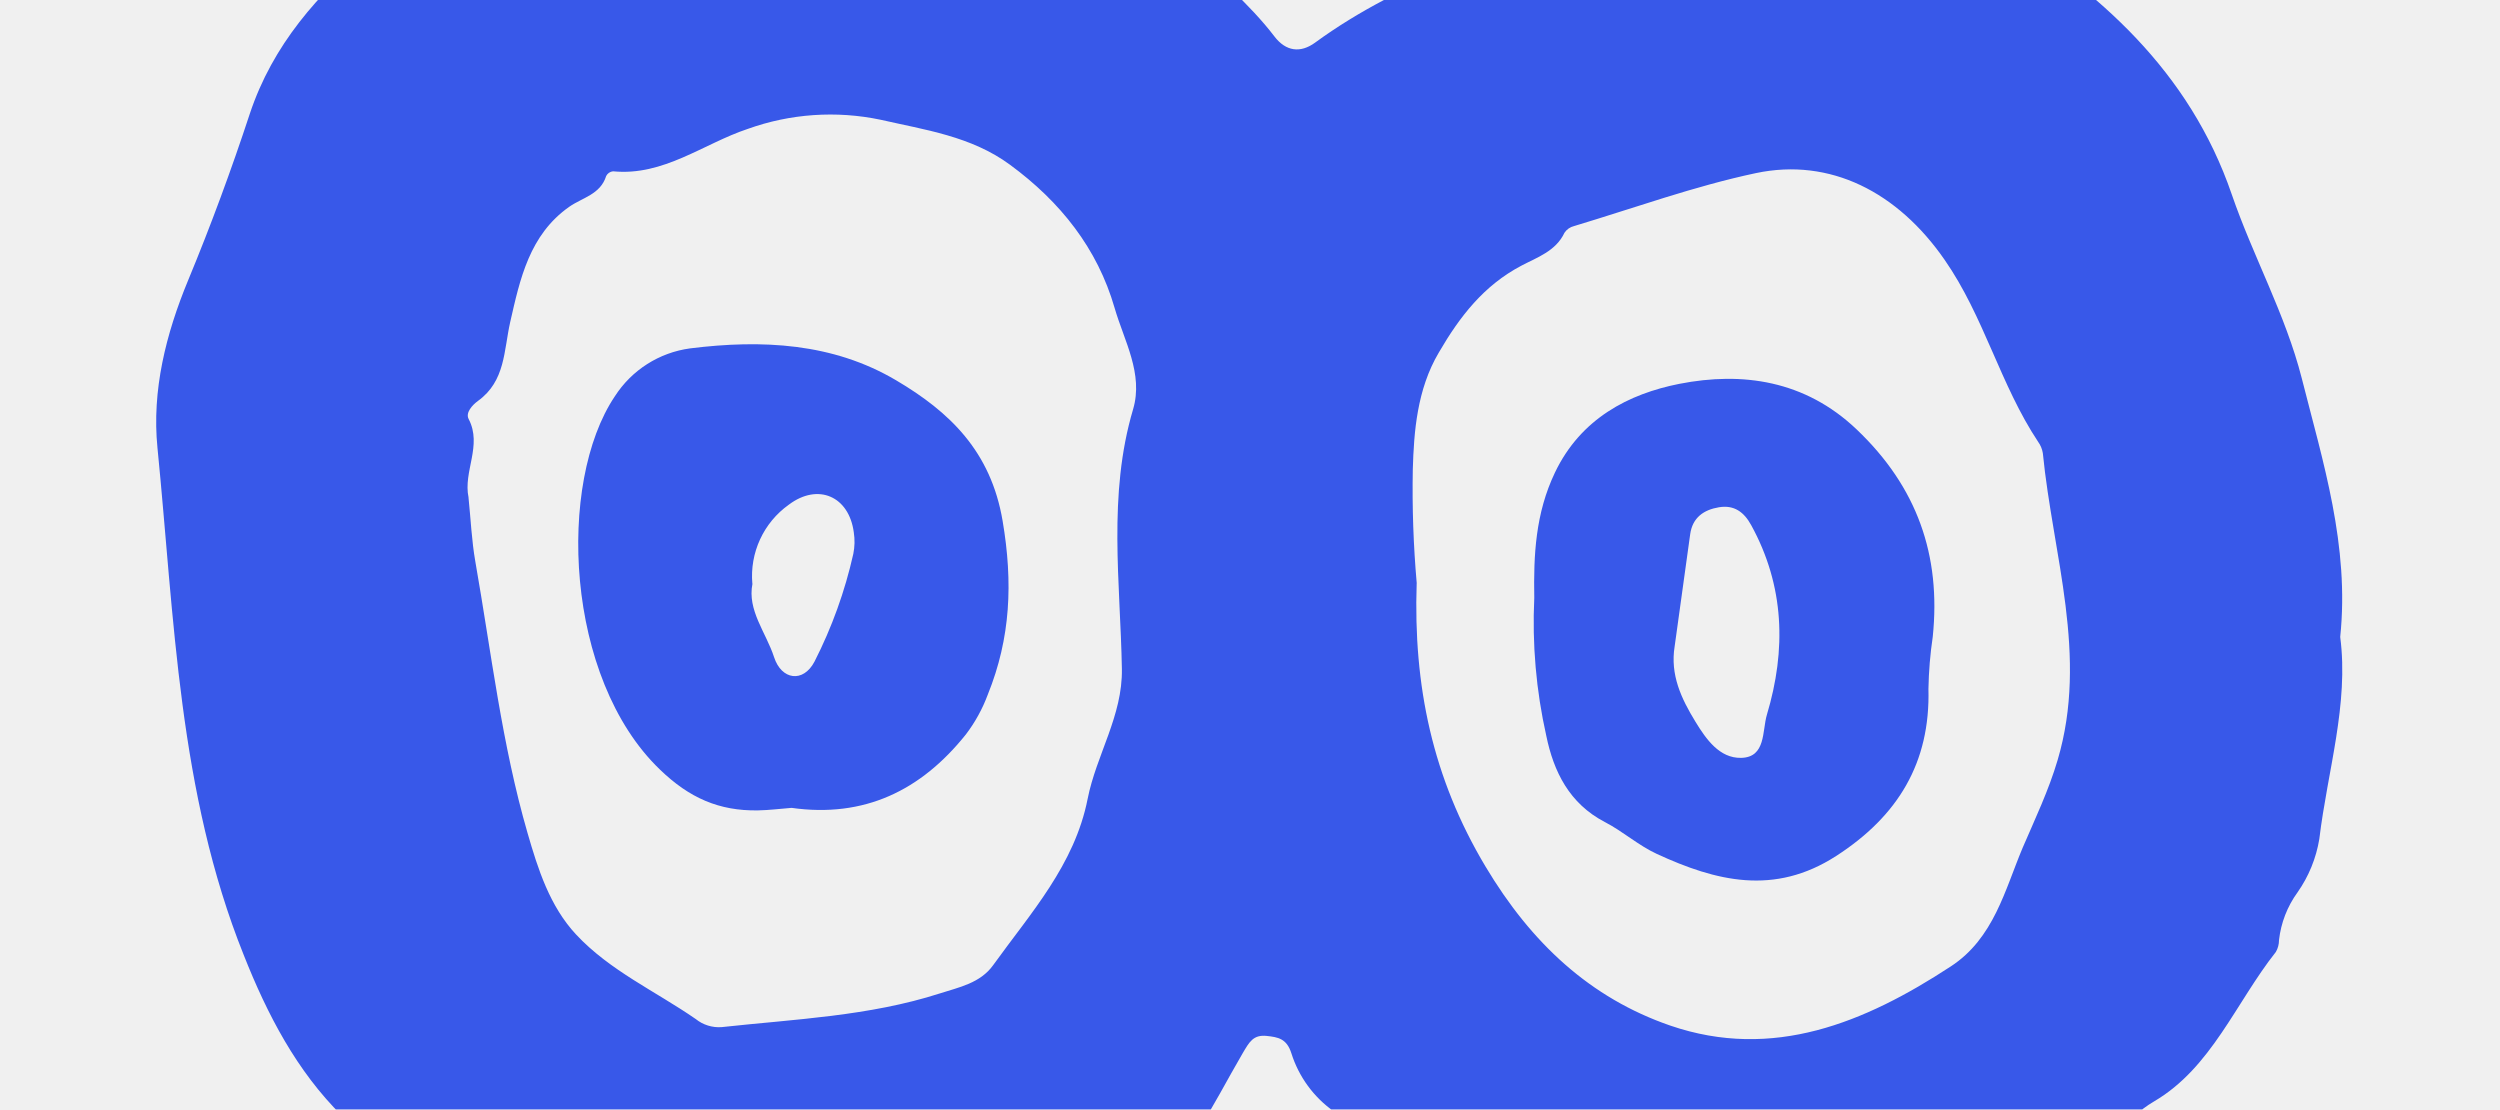
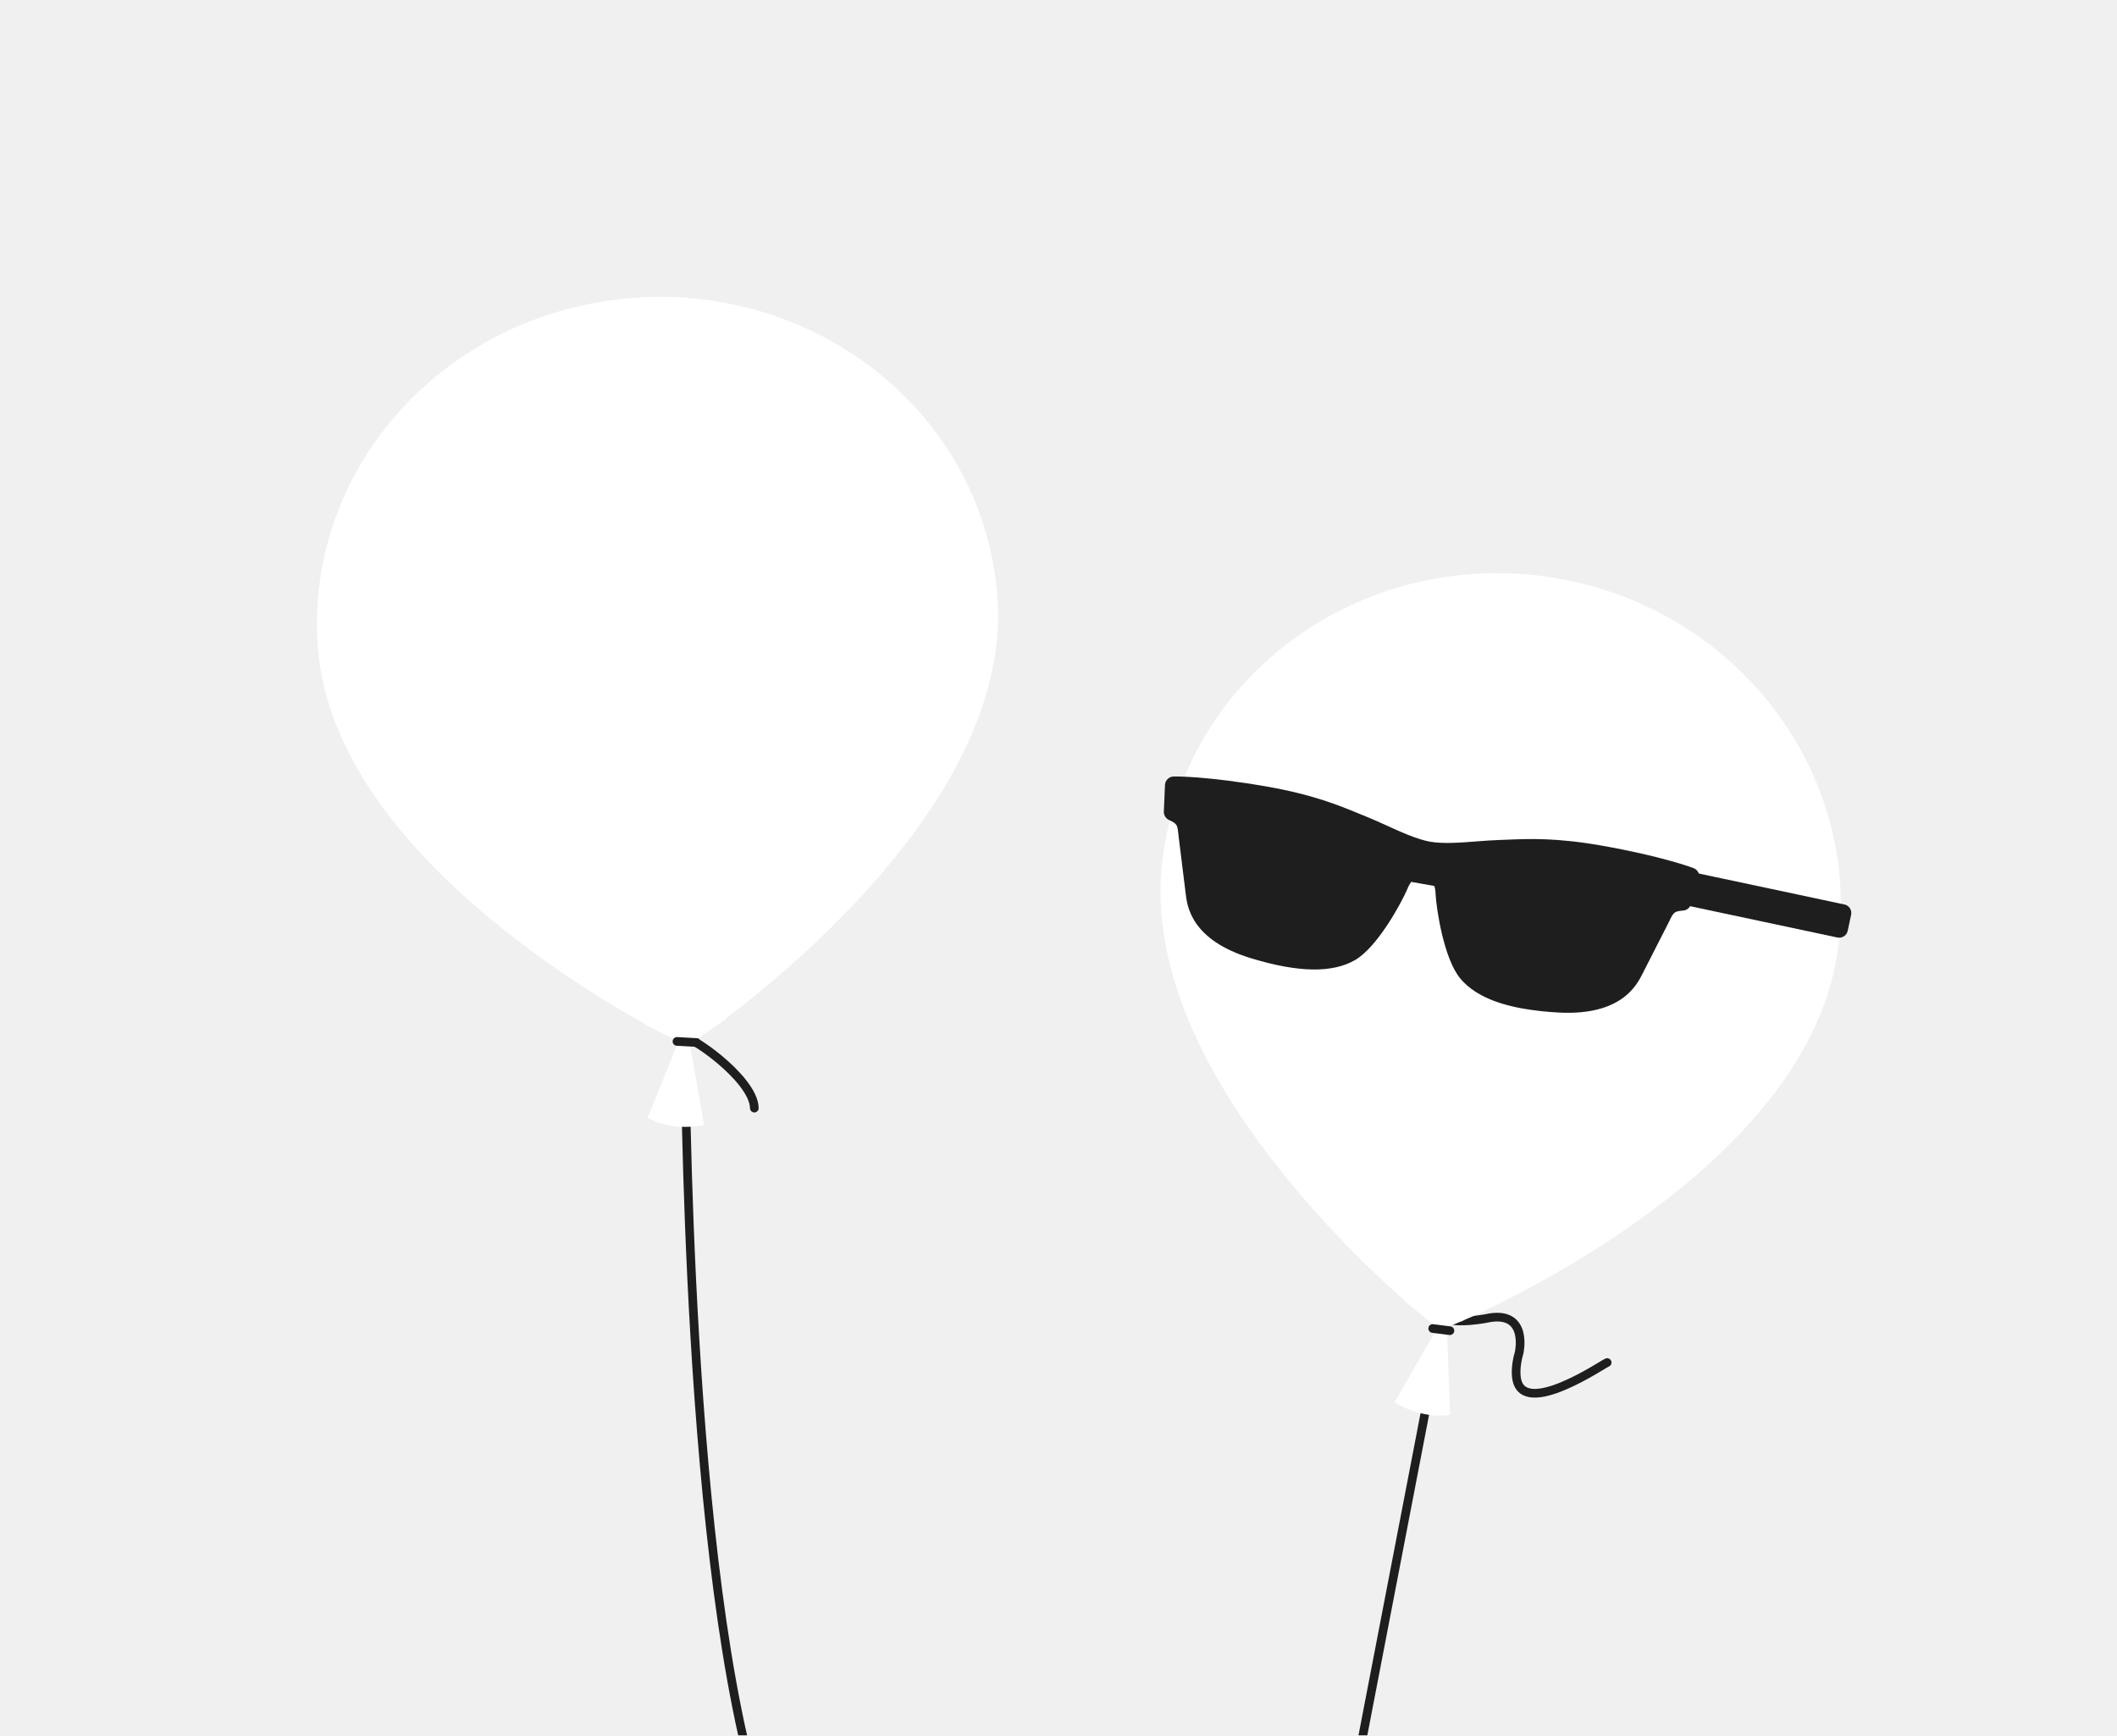
- <svg xmlns="http://www.w3.org/2000/svg" width="1280" height="568" fill="none">
-   <g clip-path="url(#clip0)">
-     <g clip-path="url(#clip1)" fill="#3858E9">
-       <path d="M1198.19 326.128c4.48 34.433-6.49 68.552-10.69 103.364a66.133 66.133 0 01-11.19 27.433 51.192 51.192 0 00-9.46 24.438c0 2.113-.55 4.189-1.6 6.022-20.49 25.889-33.01 59.345-62.36 76.53-15.25 8.924-24.68 25.226-44.13 29.798-8.95 2.145-20.43 10.438-29.47 17.343a104.507 104.507 0 01-30.329 15.767c-14.185 4.887-28.906 7.725-42.02 16.46-13.114 8.734-27.994 9.46-43.944 7.631-19.198-2.208-38.806-1.356-58.224-1.23-38.742.315-73.071-14.253-105.257-33.299-23.327-13.779-44.353-31.532-66.514-47.299a57.609 57.609 0 01-21.846-29.892c-2.396-7.474-6.872-8.167-12.609-8.798-6.904-.725-8.922 3.153-12.295 8.861-15.762 26.929-29.127 57.168-55.166 75.268a183.653 183.653 0 01-78.272 31.848c-32.879 4.761-65.127 13.559-98.479 15.262-15.226.788-30.484 2.428-45.395-1.798a52.236 52.236 0 00-20.206-1.545c-27.488 3.154-52.329-5.612-74.395-20.37-30.862-20.622-62.669-40.519-89.149-66.565-23.264-22.924-38.364-51.966-50.437-82.489C91.338 405.464 89.32 316.731 80.62 229.26c-2.932-29.326 4.287-58.21 15.762-85.895 11.474-27.686 22.066-56.38 31.523-85.138 11.727-35.222 34.96-61.552 62.574-84.508a225.646 225.646 0 01112.76-51.587c36.315-5.234 71.873-15.766 108.724-16.618a177.46 177.46 0 0172.283 12.613c14.911 6.086 31.524 8.073 47.034 12.613 28.371 8.199 56.962 18.132 76.601 40.677 14.312 16.429 31.524 30.02 44.669 47.3 5.832 7.599 13.24 8.576 20.711 3.153 45.456-33.204 98.605-48.687 150.587-67.543 42.179-15.294 84.231-20.654 128.207-14.158 23.989 3.563 47.694 9.05 68.405 21.82 54.35 33.52 100.59 74.543 122.19 137.514 10.9 31.753 27.51 61.457 35.84 94.125 10.87 42.979 24.55 85.768 19.7 132.5zm-958.314-71.39c1.135 10.942 1.608 22.073 3.5 32.825 8.164 46.479 13.555 93.526 26.732 138.965 5.327 18.415 11.348 37.46 24.871 51.965 17.307 18.542 40.666 29.01 61.251 43.263a18.91 18.91 0 0013.208 4.131c37.513-4.099 75.467-5.581 111.751-17.248 9.74-3.154 20.679-5.203 27.331-14.505 19.135-26.614 41.673-51.272 48.356-85.139 4.445-22.514 17.937-42.505 17.528-66.502-.789-44.398-7.282-88.985 5.737-132.941 5.391-18.195-4.602-35.096-9.457-51.871-8.795-30.492-27.772-54.394-53.59-73.345-19.828-14.631-43.786-17.88-66.199-23.02a125.241 125.241 0 00-68.091 4.7c-22.728 7.567-42.998 24.248-68.941 21.694a4.452 4.452 0 00-3.5 2.396c-2.932 9.46-12.199 11.068-18.914 15.766-20.459 14.411-25.219 37.114-30.2 58.903-3.341 14.726-2.427 30.303-16.518 40.488-2.963 2.145-6.462 6.055-4.792 9.271 7.125 13.559-2.9 26.897-.031 40.204h-.032zm485.461 43.925c-1.733 52.407 8.04 99.517 35.276 145.05 23.39 39.163 53.59 67.259 94.57 81.386 52.518 18.005 99.614-1.482 143.589-30.272 22.068-14.379 27.738-39.195 36.848-60.826 6.31-14.663 13.31-29.326 17.91-44.934 15.76-53.353-2.46-104.846-7.6-157.064a13.664 13.664 0 00-2.39-5.771c-19.45-29.262-27.68-64.168-47.921-93.241-24.02-34.686-58.601-52.376-96.556-44.367-31.523 6.685-62.164 17.816-93.12 27.118a8.197 8.197 0 00-4.918 3.406c-4.445 9.46-13.996 12.613-22.066 16.87-19.261 10.153-31.523 25.983-42.273 44.461-11.191 18.919-12.767 40.551-13.334 59.912a547.521 547.521 0 002.017 58.272h-.032z" />
-       <path d="M405.281 413.631c-5.769.441-11.539 1.198-17.276 1.292-19.734.316-35.022-6.306-50.122-20.906-48.672-46.731-52.802-146.973-23.075-191.119a54.45 54.45 0 0138.553-24.532c36.662-4.573 73.009-2.838 105.478 16.365 27.331 16.145 48.482 36.294 54.503 71.989 5.328 31.533 4.13 59.912-7.597 88.922a79.11 79.11 0 01-11.254 20.433c-22.98 28.726-52.013 42.79-89.21 37.556zm-20.018-114.779c-2.743 13.622 6.904 24.879 11.065 37.618 3.783 11.699 14.91 13.275 20.679 2.302a234.248 234.248 0 0019.891-55.213c.73-3.604.816-7.309.252-10.942-2.427-18.541-18.315-25.447-33.225-14.253a44.876 44.876 0 00-18.725 40.488h.063zM785.547 306.104c-.378-21.82.568-43.168 10.593-64.169 13.208-27.685 37.828-40.298 63.677-45.407 32.185-6.306 64.308-1.86 90.788 23.335 30.924 29.42 43.281 64.421 38.962 106.17a205.454 205.454 0 00-2.206 26.645c1.008 37.839-15.604 65.178-47.286 85.611-31.681 20.433-61.534 12.865-91.765-1.072-9.457-4.352-17.432-11.604-26.7-16.366-18.094-9.459-26.133-25.73-29.916-44.145a265.17 265.17 0 01-6.147-70.602zm71.874 24.848c-2.364 14.537 3.404 26.74 10.623 38.533 5.548 9.113 12.389 18.762 23.391 18.541 12.799-.252 10.749-13.811 13.208-22.073 9.962-33.235 9.079-65.903-8.038-97.089-3.657-6.685-8.701-10.437-16.487-9.144-7.786 1.293-13.587 5.266-14.753 13.874l-7.944 57.358z" />
-     </g>
+ <svg xmlns="http://www.w3.org/2000/svg" width="488" height="400" fill="none">
+   <g clip-path="url(#a)">
+     <path d="M173.886 255.422c-.131-7.011-16.159-17.747-16.017-15.944.142 1.804.084 123.458 17.927 177.596 0 0 3.442 6.907-1.572 15.86" stroke="#1E1E1E" stroke-width="2" stroke-linecap="round" stroke-linejoin="round" />
+     <path d="m157.615 229.483-2.246 4.468 2.651 1.333 2.44-1.689-2.845-4.112Zm0 0c2.845 4.112 2.846 4.111 2.848 4.11l.004-.003.013-.009.044-.03.156-.11a150.404 150.404 0 0 0 2.73-1.985 221.922 221.922 0 0 0 7.552-5.894c6.212-5.06 14.481-12.304 22.668-21.026 8.171-8.705 16.373-18.999 22.346-30.17 5.965-11.157 9.861-23.48 8.978-36.11-2.721-38.908-37.994-67.44-78.238-64.626-40.243 2.814-71.203 35.978-68.482 74.886.883 12.629 6.456 24.29 13.916 34.509 7.47 10.231 17.025 19.283 26.328 26.766 9.321 7.498 18.517 13.521 25.373 17.666a221.46 221.46 0 0 0 8.299 4.787c1.005.549 1.798.97 2.346 1.257l.633.328.171.087.047.024.014.007.005.002c.002.001.003.002 2.249-4.466Z" fill="#fff" stroke="#fff" stroke-width="10" />
+     <path d="m156.896 238.884-7.61 18.766s4.903 3.214 13.019 1.694l-3.551-20.245-1.858-.215Z" fill="#fff" />
+     <rect x="155.111" y="239" width="6.5" height="2" rx="1" transform="rotate(3.18 155.111 239)" fill="#1E1E1E" />
+     <path d="M370.474 314.076c-.847.263-19.158 12.849-20.847 3.841 0 0-.557-2.369.56-6.132 0 0 2.129-9.353-6.654-8.051 0 0-7.785 1.702-10.819.021l-29.619 153.729 20.188 16.22s18.766 15.554 36.374 17.191" stroke="#1E1E1E" stroke-width="2" stroke-linecap="round" stroke-linejoin="round" />
+     <path d="m333.646 295.052-3.153 3.88 2.341 1.903 2.774-1.184-1.962-4.599Zm0 0c1.962 4.599 1.964 4.598 1.965 4.598l.005-.002.015-.007.049-.021.176-.076c.152-.067.372-.163.656-.29a146.22 146.22 0 0 0 2.431-1.113 221.36 221.36 0 0 0 8.625-4.283c7.139-3.733 16.748-9.209 26.586-16.169 19.333-13.677 40.984-34.082 44.526-59.281 5.5-39.136-22.916-74.916-62.943-80.541-40.027-5.626-77.204 20.935-82.704 60.072-3.542 25.199 11.647 50.781 26.461 69.257 7.539 9.403 15.266 17.315 21.099 22.871a221.01 221.01 0 0 0 7.111 6.494 141.778 141.778 0 0 0 2.58 2.2 21 21 0 0 1 .149.122l.041.034.012.01.004.003c.002.001.003.002 3.156-3.878Z" fill="#fff" stroke="#fff" stroke-width="10" />
+     <path d="m333.526 305.878.742 20.237s-5.705 1.346-12.814-2.855l10.252-17.814 1.82.432Z" fill="#fff" />
+     <rect x="329.397" y="305.112" width="5.997" height="2" rx="1" transform="rotate(7.245 329.397 305.112)" fill="#1E1E1E" />
+     <path d="M391.411 200.957a2.058 2.058 0 0 0-1.031-.853c-.37-.141-7.335-2.746-21.144-5.181-10.426-1.838-16.715-1.58-21.755-1.372-.669.027-1.317.053-1.953.073-1.686.055-3.467.195-5.192.327-3.712.292-7.573.588-10.649.075-3.07-.57-6.585-2.168-9.985-3.714-1.574-.713-3.203-1.454-4.768-2.083-.591-.236-1.195-.485-1.819-.741-4.668-1.92-10.482-4.309-20.901-6.146-14.014-2.471-21.347-2.366-21.652-2.36a2.063 2.063 0 0 0-1.396.577 2.032 2.032 0 0 0-.618 1.37l-.266 6.139a2.053 2.053 0 0 0 1.197 1.945c1.895.874 1.925 1.149 2.157 3.291.02.208.045.425.072.656.145 1.241.395 3.217.657 5.302.322 2.622.707 5.599.943 7.643.336 2.94 1.24 10.758 15.054 14.97 10.902 3.325 18.757 3.46 24.016.415 5.125-2.971 10.636-13.081 12.065-16.426a6.683 6.683 0 0 1 .873-1.583l5.324.939a6.93 6.93 0 0 1 .279 1.786c.198 3.635 1.921 15.02 5.716 19.561 2.872 3.432 7.658 5.725 14.531 6.937 2.707.463 5.438.761 8.18.893 6.03.321 10.844-.71 14.328-3.058 3.024-2.044 4.315-4.62 4.941-5.871a683.689 683.689 0 0 1 3.381-6.634c1.011-1.969 1.967-3.828 2.549-4.996l.293-.592c.95-1.933 1.072-2.181 3.152-2.354a2.044 2.044 0 0 0 1.788-1.42l1.85-5.856a2.03 2.03 0 0 0-.217-1.659Z" fill="#1E1E1E" />
+     <rect x="388.21" y="200.63" width="39.784" height="7.784" rx="2" transform="rotate(12 388.21 200.63)" fill="#1E1E1E" />
  </g>
  <defs>
-     <clipPath id="clip0">
-       <path fill="#fff" d="M0 0h1280v568H0z" />
-     </clipPath>
-     <clipPath id="clip1">
-       <path fill="#fff" transform="translate(79.738 -94.55)" d="M0 0h1119.52v757.098H0z" />
+     <clipPath id="a">
+       <path fill="#fff" d="M0 0h488v400H0z" />
    </clipPath>
  </defs>
</svg>
